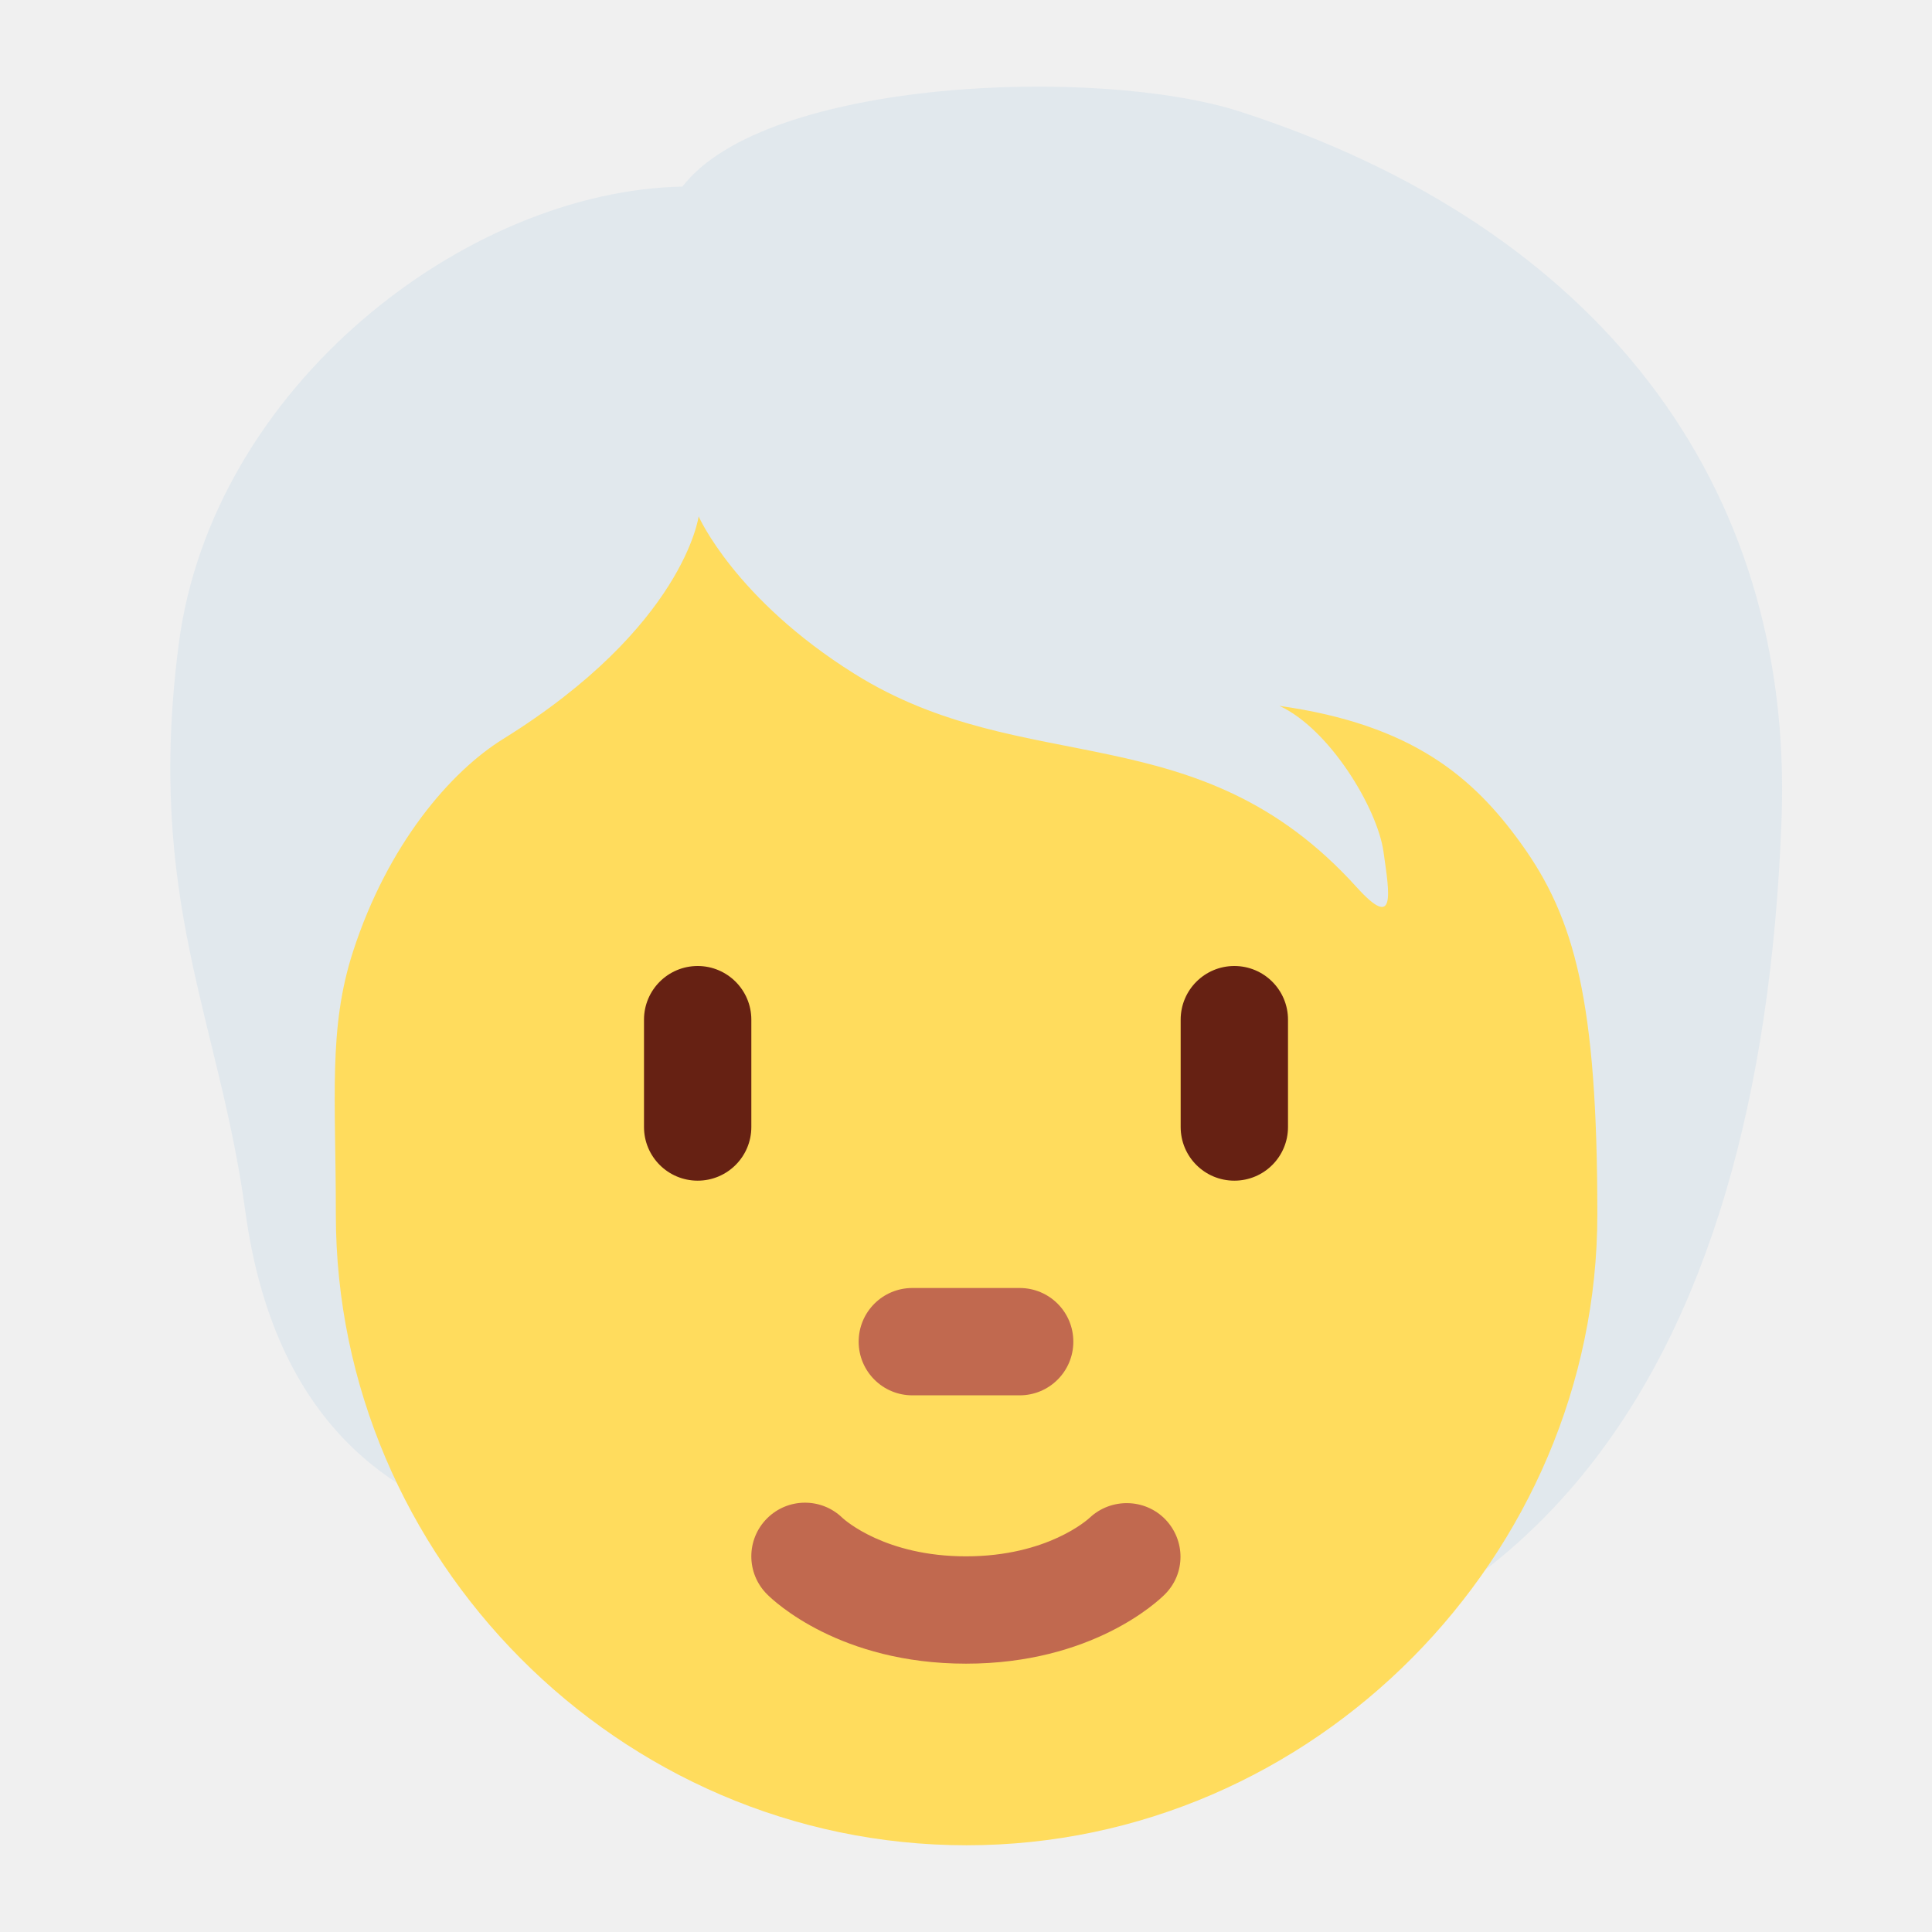
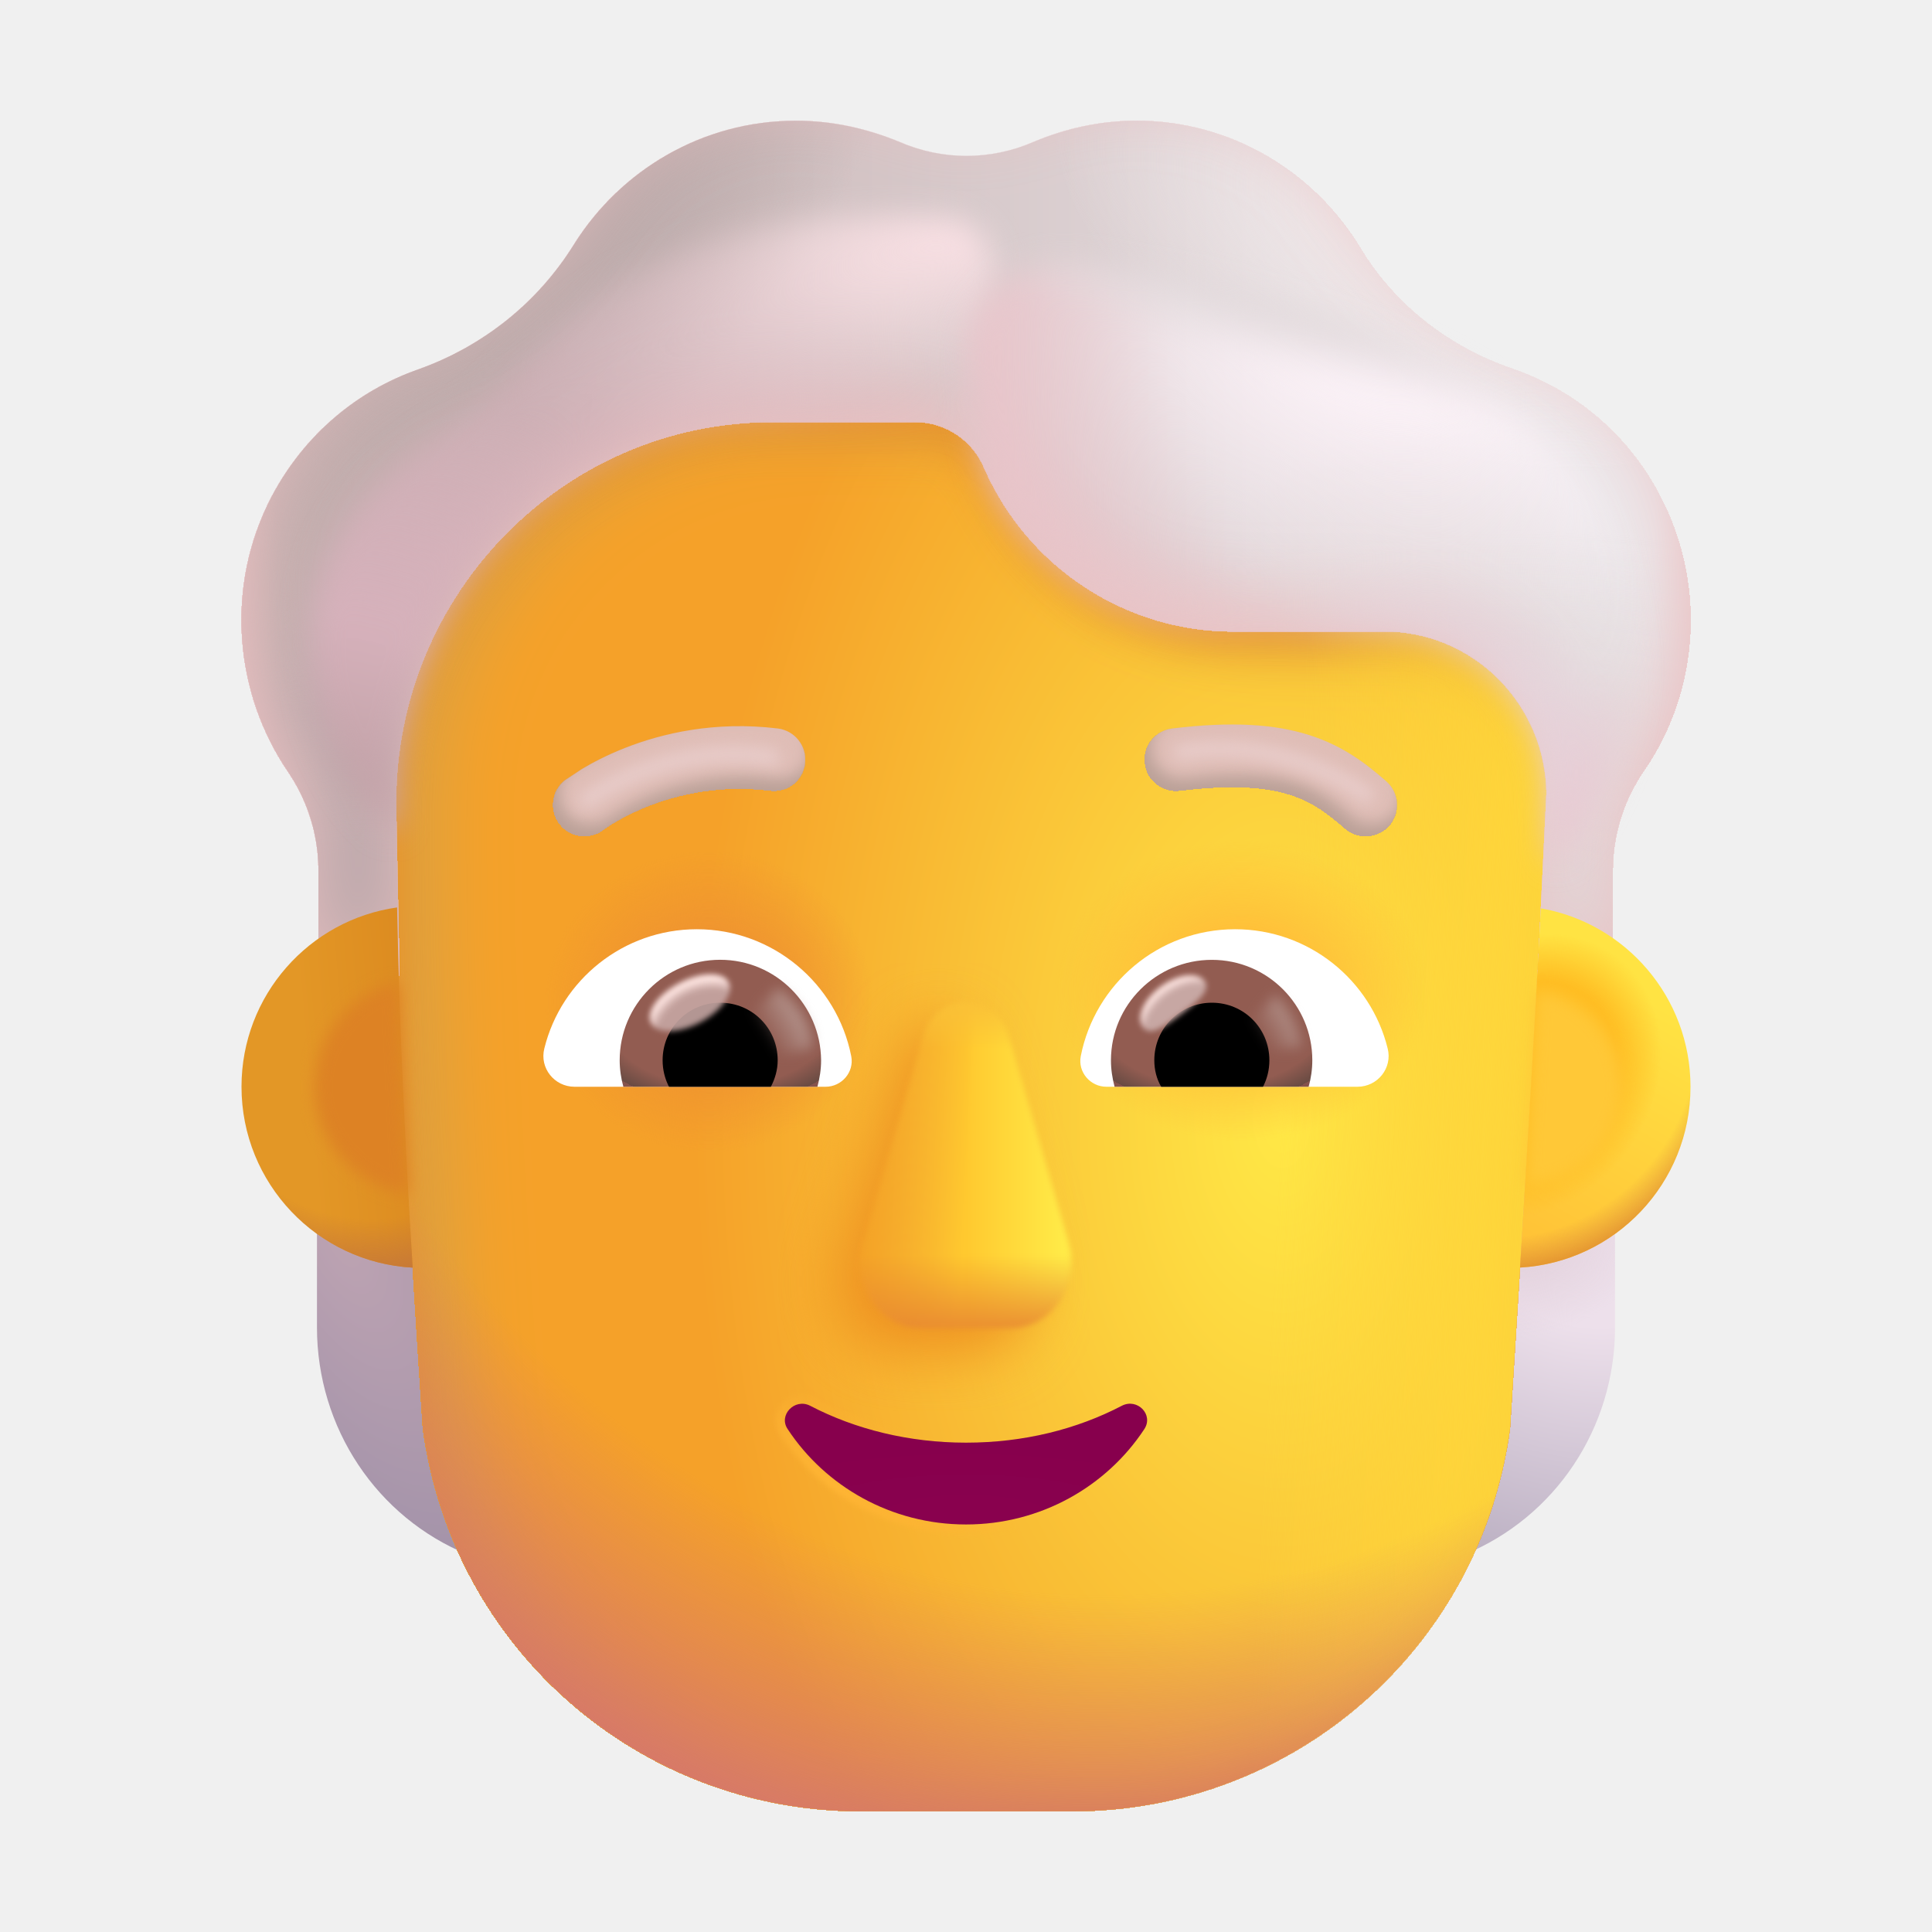
- <svg xmlns="http://www.w3.org/2000/svg" viewBox="0 0 36 36">
-   <path fill="#E1E8ED" d="M23.111 2.081c-2.638-.853-8.844-.621-10.395 1.396-4.034.078-8.766 3.724-9.387 8.534-.614 4.76.754 6.971 1.241 10.551.552 4.056 2.832 5.353 4.655 5.896 2.623 3.465 5.411 3.317 10.092 3.317 9.141 0 13.495-6.116 13.88-16.505.232-6.284-3.454-11.043-10.086-13.189z" />
-   <path fill="#FFDC5D" d="M28.339 15.713c-.884-1.225-2.017-2.211-4.499-2.56.931.427 1.823 1.901 1.939 2.715.116.815.233 1.474-.504.659-2.952-3.263-6.167-1.978-9.354-3.972-2.226-1.392-2.903-2.933-2.903-2.933s-.272 2.056-3.646 4.15c-.978.607-2.145 1.959-2.793 3.956-.465 1.435-.321 2.715-.321 4.903 0 6.385 5.262 11.753 11.753 11.753s11.753-5.415 11.753-11.753c0-3.97-.416-5.521-1.425-6.918z" />
-   <path fill="#C1694F" d="M18 31c-2.347 0-3.575-1.16-3.707-1.293-.391-.391-.391-1.023 0-1.414.387-.387 1.013-.39 1.404-.01.051.047.806.717 2.303.717 1.519 0 2.273-.69 2.305-.719.398-.373 1.027-.362 1.408.029.379.393.38 1.011-.006 1.397C21.575 29.84 20.347 31 18 31zm1-5h-2c-.552 0-1-.447-1-1s.448-1 1-1h2c.553 0 1 .447 1 1s-.447 1-1 1z" />
-   <path fill="#662113" d="M13 22c-.552 0-1-.447-1-1v-2c0-.552.448-1 1-1s1 .448 1 1v2c0 .553-.448 1-1 1zm10 0c-.553 0-1-.447-1-1v-2c0-.552.447-1 1-1s1 .448 1 1v2c0 .553-.447 1-1 1z" />
+ <svg xmlns="http://www.w3.org/2000/svg" width="32" height="32" viewBox="0 0 32 32" fill="none">
+   <path d="M25.064 20.825C25.689 20.805 26.274 20.593 26.75 20.25V21.986C26.75 23.651 25.758 25.134 24.25 25.75C24.567 25.074 24.786 24.337 24.895 23.55L25.064 20.825Z" fill="url(#paint0_radial_3930_2311)" />
+   <path d="M25.064 20.825C25.689 20.805 26.274 20.593 26.75 20.25V21.986C26.75 23.651 25.758 25.134 24.25 25.75C24.567 25.074 24.786 24.337 24.895 23.55L25.064 20.825Z" fill="url(#paint1_radial_3930_2311)" />
+   <path d="M6.937 20.825C6.312 20.805 5.726 20.593 5.25 20.25V21.986C5.25 23.651 6.242 25.134 7.75 25.75C7.433 25.074 7.214 24.337 7.105 23.55L6.937 20.825Z" fill="url(#paint2_radial_3930_2311)" />
+   <g filter="url(#filter0_ii_3930_2311)">
+     <path d="M7.004 23.65C7.484 27.29 10.582 30 14.249 30H17.766C21.433 30 24.531 27.29 25.011 23.65C25.231 20.138 25.452 16.64 25.615 13.13C25.595 11.7 24.468 10.52 23.044 10.46H20.433C18.654 10.46 17.042 9.41 16.31 7.77C16.122 7.3 15.667 6.99 15.163 6.99H12.79C9.349 6.99 6.56 9.81 6.56 13.29C6.56 16.759 6.777 20.172 7.004 23.65Z" fill="url(#paint3_radial_3930_2311)" />
+   </g>
+   <path d="M7.004 23.65C7.484 27.29 10.582 30 14.249 30H17.766C21.433 30 24.531 27.29 25.011 23.65C25.231 20.138 25.452 16.64 25.615 13.13C25.595 11.7 24.468 10.52 23.044 10.46H20.433C18.654 10.46 17.042 9.41 16.31 7.77C16.122 7.3 15.667 6.99 15.163 6.99H12.79C9.349 6.99 6.56 9.81 6.56 13.29C6.56 16.759 6.777 20.172 7.004 23.65Z" fill="url(#paint4_linear_3930_2311)" />
+   <path d="M7.004 23.65C7.484 27.29 10.582 30 14.249 30H17.766C21.433 30 24.531 27.29 25.011 23.65C25.231 20.138 25.452 16.64 25.615 13.13C25.595 11.7 24.468 10.52 23.044 10.46H20.433C18.654 10.46 17.042 9.41 16.31 7.77C16.122 7.3 15.667 6.99 15.163 6.99H12.79C9.349 6.99 6.56 9.81 6.56 13.29C6.56 16.759 6.777 20.172 7.004 23.65Z" fill="url(#paint5_radial_3930_2311)" />
+   <path d="M7.004 23.65C7.484 27.29 10.582 30 14.249 30H17.766C21.433 30 24.531 27.29 25.011 23.65C25.231 20.138 25.452 16.64 25.615 13.13C25.595 11.7 24.468 10.52 23.044 10.46H20.433C18.654 10.46 17.042 9.41 16.31 7.77C16.122 7.3 15.667 6.99 15.163 6.99H12.79C9.349 6.99 6.56 9.81 6.56 13.29C6.56 16.759 6.777 20.172 7.004 23.65Z" fill="url(#paint6_radial_3930_2311)" />
+   <path d="M7.004 23.65C7.484 27.29 10.582 30 14.249 30H17.766C21.433 30 24.531 27.29 25.011 23.65C25.231 20.138 25.452 16.64 25.615 13.13C25.595 11.7 24.468 10.52 23.044 10.46H20.433C18.654 10.46 17.042 9.41 16.31 7.77C16.122 7.3 15.667 6.99 15.163 6.99H12.79C9.349 6.99 6.56 9.81 6.56 13.29C6.56 16.759 6.777 20.172 7.004 23.65Z" fill="url(#paint7_radial_3930_2311)" />
+   <g filter="url(#filter1_f_3930_2311)">
+     <path d="M14.982 17.528L13.906 20.955C13.722 21.66 14.163 22.365 14.789 22.365H16.122C16.747 22.365 17.189 21.649 17.005 20.955L16.104 17.528C15.911 16.768 15.185 16.768 14.982 17.528Z" fill="#EE9020" />
+   </g>
+   <g filter="url(#filter2_f_3930_2311)">
+     <path d="M15.287 17.163L14.296 20.59C14.094 21.295 14.579 22 15.267 22H16.733C17.421 22 17.906 21.284 17.704 20.59L16.713 17.163C16.5 16.403 15.51 16.403 15.287 17.163Z" fill="url(#paint8_linear_3930_2311)" />
+     <path d="M15.287 17.163L14.296 20.59C14.094 21.295 14.579 22 15.267 22H16.733C17.421 22 17.906 21.284 17.704 20.59L16.713 17.163C16.5 16.403 15.51 16.403 15.287 17.163Z" fill="url(#paint9_linear_3930_2311)" />
+     <path d="M15.287 17.163L14.296 20.59C14.094 21.295 14.579 22 15.267 22H16.733C17.421 22 17.906 21.284 17.704 20.59L16.713 17.163C16.5 16.403 15.51 16.403 15.287 17.163Z" fill="url(#paint10_linear_3930_2311)" />
+     <path d="M15.287 17.163L14.296 20.59C14.094 21.295 14.579 22 15.267 22H16.733C17.421 22 17.906 21.284 17.704 20.59L16.713 17.163C16.5 16.403 15.51 16.403 15.287 17.163Z" fill="url(#paint11_linear_3930_2311)" />
+   </g>
+   <g filter="url(#filter3_f_3930_2311)">
+     <path d="M13.452 23.217L13.452 23.217L13.451 23.216C13.29 23.134 13.122 23.185 13.022 23.291C12.921 23.396 12.883 23.565 12.986 23.715C13.624 24.681 14.735 25.325 16 25.325C17.265 25.325 18.377 24.681 19.015 23.714C19.117 23.561 19.079 23.392 18.978 23.287C18.877 23.182 18.709 23.135 18.549 23.216L18.549 23.216L18.548 23.217C17.812 23.601 16.944 23.82 16 23.82C15.066 23.82 14.188 23.601 13.452 23.217Z" stroke="url(#paint12_radial_3930_2311)" stroke-width="0.15" />
+   </g>
+   <path d="M16 23.895C15.054 23.895 14.164 23.673 13.417 23.283C13.162 23.153 12.887 23.441 13.048 23.673C13.672 24.619 14.761 25.25 16 25.25C17.239 25.25 18.328 24.619 18.952 23.673C19.113 23.431 18.838 23.153 18.583 23.283C17.836 23.673 16.956 23.895 16 23.895Z" fill="url(#paint13_radial_3930_2311)" />
+   <g filter="url(#filter4_i_3930_2311)">
+     <path d="M25.052 6.11C26.011 6.44 26.871 7.11 27.415 8.07C28.285 9.6 28.156 11.43 27.217 12.78C26.891 13.26 26.713 13.83 26.713 14.41V16.625C26.364 16.382 25.904 16.202 25.469 16.125L25.615 13.13C25.595 11.7 24.468 10.52 23.044 10.46H20.434C18.654 10.46 17.042 9.41 16.31 7.77C16.122 7.3 15.667 6.99 15.163 6.99H12.79C9.349 6.99 6.56 9.81 6.56 13.29L6.617 16.156C6.144 16.226 5.649 16.384 5.275 16.648V14.41C5.275 13.83 5.097 13.26 4.77 12.78C3.88 11.47 3.722 9.71 4.503 8.22C5.047 7.19 5.927 6.47 6.926 6.12C7.994 5.74 8.904 5.02 9.507 4.05C10.278 2.82 11.633 2 13.185 2C13.789 2 14.362 2.13 14.896 2.35C15.608 2.66 16.409 2.66 17.121 2.35C17.645 2.13 18.218 2 18.822 2C20.394 2 21.768 2.85 22.53 4.11C23.103 5.06 24.003 5.75 25.052 6.11Z" fill="url(#paint14_linear_3930_2311)" />
+     <path d="M25.052 6.11C26.011 6.44 26.871 7.11 27.415 8.07C28.285 9.6 28.156 11.43 27.217 12.78C26.891 13.26 26.713 13.83 26.713 14.41V16.625C26.364 16.382 25.904 16.202 25.469 16.125L25.615 13.13C25.595 11.7 24.468 10.52 23.044 10.46H20.434C18.654 10.46 17.042 9.41 16.31 7.77C16.122 7.3 15.667 6.99 15.163 6.99H12.79C9.349 6.99 6.56 9.81 6.56 13.29L6.617 16.156C6.144 16.226 5.649 16.384 5.275 16.648V14.41C5.275 13.83 5.097 13.26 4.77 12.78C3.88 11.47 3.722 9.71 4.503 8.22C5.047 7.19 5.927 6.47 6.926 6.12C7.994 5.74 8.904 5.02 9.507 4.05C10.278 2.82 11.633 2 13.185 2C13.789 2 14.362 2.13 14.896 2.35C15.608 2.66 16.409 2.66 17.121 2.35C17.645 2.13 18.218 2 18.822 2C20.394 2 21.768 2.85 22.53 4.11C23.103 5.06 24.003 5.75 25.052 6.11Z" fill="url(#paint15_radial_3930_2311)" />
+     <path d="M25.052 6.11C26.011 6.44 26.871 7.11 27.415 8.07C28.285 9.6 28.156 11.43 27.217 12.78C26.891 13.26 26.713 13.83 26.713 14.41V16.625C26.364 16.382 25.904 16.202 25.469 16.125L25.615 13.13C25.595 11.7 24.468 10.52 23.044 10.46H20.434C18.654 10.46 17.042 9.41 16.31 7.77C16.122 7.3 15.667 6.99 15.163 6.99H12.79C9.349 6.99 6.56 9.81 6.56 13.29L6.617 16.156C6.144 16.226 5.649 16.384 5.275 16.648V14.41C5.275 13.83 5.097 13.26 4.77 12.78C3.88 11.47 3.722 9.71 4.503 8.22C5.047 7.19 5.927 6.47 6.926 6.12C7.994 5.74 8.904 5.02 9.507 4.05C10.278 2.82 11.633 2 13.185 2C13.789 2 14.362 2.13 14.896 2.35C15.608 2.66 16.409 2.66 17.121 2.35C17.645 2.13 18.218 2 18.822 2C20.394 2 21.768 2.85 22.53 4.11C23.103 5.06 24.003 5.75 25.052 6.11Z" fill="url(#paint16_radial_3930_2311)" />
+     <path d="M25.052 6.11C26.011 6.44 26.871 7.11 27.415 8.07C28.285 9.6 28.156 11.43 27.217 12.78C26.891 13.26 26.713 13.83 26.713 14.41V16.625C26.364 16.382 25.904 16.202 25.469 16.125L25.615 13.13C25.595 11.7 24.468 10.52 23.044 10.46H20.434C18.654 10.46 17.042 9.41 16.31 7.77C16.122 7.3 15.667 6.99 15.163 6.99H12.79C9.349 6.99 6.56 9.81 6.56 13.29L6.617 16.156C6.144 16.226 5.649 16.384 5.275 16.648V14.41C5.275 13.83 5.097 13.26 4.77 12.78C3.88 11.47 3.722 9.71 4.503 8.22C5.047 7.19 5.927 6.47 6.926 6.12C7.994 5.74 8.904 5.02 9.507 4.05C10.278 2.82 11.633 2 13.185 2C13.789 2 14.362 2.13 14.896 2.35C15.608 2.66 16.409 2.66 17.121 2.35C17.645 2.13 18.218 2 18.822 2C20.394 2 21.768 2.85 22.53 4.11C23.103 5.06 24.003 5.75 25.052 6.11Z" fill="url(#paint17_radial_3930_2311)" />
+     <path d="M25.052 6.11C26.011 6.44 26.871 7.11 27.415 8.07C28.285 9.6 28.156 11.43 27.217 12.78C26.891 13.26 26.713 13.83 26.713 14.41V16.625C26.364 16.382 25.904 16.202 25.469 16.125L25.615 13.13C25.595 11.7 24.468 10.52 23.044 10.46H20.434C18.654 10.46 17.042 9.41 16.31 7.77C16.122 7.3 15.667 6.99 15.163 6.99H12.79C9.349 6.99 6.56 9.81 6.56 13.29L6.617 16.156C6.144 16.226 5.649 16.384 5.275 16.648V14.41C5.275 13.83 5.097 13.26 4.77 12.78C3.88 11.47 3.722 9.71 4.503 8.22C5.047 7.19 5.927 6.47 6.926 6.12C7.994 5.74 8.904 5.02 9.507 4.05C10.278 2.82 11.633 2 13.185 2C13.789 2 14.362 2.13 14.896 2.35C15.608 2.66 16.409 2.66 17.121 2.35C17.645 2.13 18.218 2 18.822 2C20.394 2 21.768 2.85 22.53 4.11C23.103 5.06 24.003 5.75 25.052 6.11Z" fill="url(#paint18_radial_3930_2311)" />
+     <path d="M25.052 6.11C26.011 6.44 26.871 7.11 27.415 8.07C28.285 9.6 28.156 11.43 27.217 12.78C26.891 13.26 26.713 13.83 26.713 14.41V16.625C26.364 16.382 25.904 16.202 25.469 16.125L25.615 13.13C25.595 11.7 24.468 10.52 23.044 10.46H20.434C18.654 10.46 17.042 9.41 16.31 7.77C16.122 7.3 15.667 6.99 15.163 6.99H12.79C9.349 6.99 6.56 9.81 6.56 13.29L6.617 16.156C6.144 16.226 5.649 16.384 5.275 16.648V14.41C5.275 13.83 5.097 13.26 4.77 12.78C3.88 11.47 3.722 9.71 4.503 8.22C5.047 7.19 5.927 6.47 6.926 6.12C7.994 5.74 8.904 5.02 9.507 4.05C10.278 2.82 11.633 2 13.185 2C13.789 2 14.362 2.13 14.896 2.35C15.608 2.66 16.409 2.66 17.121 2.35C17.645 2.13 18.218 2 18.822 2C20.394 2 21.768 2.85 22.53 4.11C23.103 5.06 24.003 5.75 25.052 6.11Z" fill="url(#paint19_radial_3930_2311)" />
+   </g>
+   <g filter="url(#filter5_i_3930_2311)">
+     <path d="M22.96 12.94C22.633 12.655 22.253 12.354 21.678 12.173C21.111 11.994 20.4 11.946 19.417 12.066C19.134 12.101 18.932 12.359 18.967 12.642C19.001 12.926 19.259 13.127 19.543 13.093C20.44 12.983 20.989 13.04 21.367 13.159C21.737 13.275 21.987 13.464 22.28 13.719C22.496 13.907 22.822 13.884 23.01 13.669C23.197 13.454 23.175 13.127 22.96 12.94Z" fill="#DFBDB6" />
+   </g>
+   <g filter="url(#filter6_i_3930_2311)">
+     <path d="M9.641 12.736C9.809 12.636 10.05 12.507 10.356 12.387C10.966 12.147 11.839 11.939 12.883 12.066C13.166 12.101 13.368 12.359 13.333 12.642C13.299 12.926 13.041 13.127 12.757 13.093C11.921 12.99 11.224 13.157 10.734 13.349C10.489 13.446 10.299 13.548 10.172 13.624C10.108 13.662 10.061 13.693 10.032 13.713C10.017 13.723 10.007 13.731 10.001 13.735L9.996 13.739C9.77 13.913 9.447 13.872 9.272 13.647C9.097 13.421 9.137 13.097 9.363 12.921L9.641 12.736Z" fill="#DFBDB6" />
+   </g>
+   <g filter="url(#filter7_f_3930_2311)">
+     <path d="M16.433 8.025C16.39 7.942 16.349 7.857 16.31 7.77C16.122 7.3 15.667 6.99 15.163 6.99H12.79C9.349 6.99 6.56 9.81 6.56 13.29V13.803C5.926 13.321 5.129 12.303 5.129 10.656C5.129 8.658 6.586 7.648 7.516 7.003C7.779 6.822 7.999 6.669 8.133 6.531C8.189 6.473 8.251 6.407 8.318 6.336C8.97 5.645 10.131 4.413 12.159 3.875C13.457 3.53 14.778 3.527 15.67 3.607C16.141 3.649 16.473 4.057 16.473 4.53V8L16.433 8.025Z" fill="url(#paint20_radial_3930_2311)" />
+     <path d="M16.433 8.025C16.39 7.942 16.349 7.857 16.31 7.77C16.122 7.3 15.667 6.99 15.163 6.99H12.79C9.349 6.99 6.56 9.81 6.56 13.29V13.803C5.926 13.321 5.129 12.303 5.129 10.656C5.129 8.658 6.586 7.648 7.516 7.003C7.779 6.822 7.999 6.669 8.133 6.531C8.189 6.473 8.251 6.407 8.318 6.336C8.97 5.645 10.131 4.413 12.159 3.875C13.457 3.53 14.778 3.527 15.67 3.607C16.141 3.649 16.473 4.057 16.473 4.53V8L16.433 8.025Z" fill="url(#paint21_radial_3930_2311)" />
+   </g>
+   <g filter="url(#filter8_f_3930_2311)">
+     <path d="M25.718 14.312L25.664 13.136C25.644 11.712 24.468 10.537 23.044 10.478H20.433C18.776 10.478 17.265 9.572 16.474 8.129C16.474 8.129 16.092 7.244 16.008 5.95C15.942 4.949 16.848 4.231 17.842 4.363C19.908 4.636 22.776 5.281 24.747 6.567C28 8.689 27.43 12.512 25.718 14.312Z" fill="url(#paint22_radial_3930_2311)" />
+     <path d="M25.718 14.312L25.664 13.136C25.644 11.712 24.468 10.537 23.044 10.478H20.433C18.776 10.478 17.265 9.572 16.474 8.129C16.474 8.129 16.092 7.244 16.008 5.95C15.942 4.949 16.848 4.231 17.842 4.363C19.908 4.636 22.776 5.281 24.747 6.567C28 8.689 27.43 12.512 25.718 14.312Z" fill="url(#paint23_radial_3930_2311)" />
+     <path d="M25.718 14.312L25.664 13.136C25.644 11.712 24.468 10.537 23.044 10.478H20.433C18.776 10.478 17.265 9.572 16.474 8.129C16.474 8.129 16.092 7.244 16.008 5.95C15.942 4.949 16.848 4.231 17.842 4.363C19.908 4.636 22.776 5.281 24.747 6.567C28 8.689 27.43 12.512 25.718 14.312Z" fill="url(#paint24_radial_3930_2311)" />
+     <path d="M25.718 14.312L25.664 13.136C25.644 11.712 24.468 10.537 23.044 10.478H20.433C18.776 10.478 17.265 9.572 16.474 8.129C16.474 8.129 16.092 7.244 16.008 5.95C15.942 4.949 16.848 4.231 17.842 4.363C19.908 4.636 22.776 5.281 24.747 6.567C28 8.689 27.43 12.512 25.718 14.312Z" fill="url(#paint25_radial_3930_2311)" />
+     <path d="M25.718 14.312L25.664 13.136C25.644 11.712 24.468 10.537 23.044 10.478H20.433C18.776 10.478 17.265 9.572 16.474 8.129C16.474 8.129 16.092 7.244 16.008 5.95C15.942 4.949 16.848 4.231 17.842 4.363C19.908 4.636 22.776 5.281 24.747 6.567C28 8.689 27.43 12.512 25.718 14.312Z" fill="url(#paint26_radial_3930_2311)" />
+   </g>
+   <path d="M20.458 15.391C21.675 15.391 22.704 16.23 22.984 17.365C23.067 17.69 22.817 18 22.485 18H18.325C18.06 18 17.849 17.758 17.901 17.493C18.136 16.298 19.187 15.391 20.458 15.391Z" fill="white" />
+   <path d="M20.072 15.898C20.995 15.898 21.736 16.646 21.736 17.561C21.736 17.713 21.713 17.864 21.675 18H18.461C18.423 17.856 18.401 17.713 18.401 17.561C18.401 16.646 19.149 15.898 20.072 15.898Z" fill="url(#paint27_radial_3930_2311)" />
+   <path d="M19.119 17.561C19.119 17.032 19.543 16.608 20.072 16.608C20.602 16.608 21.025 17.032 21.025 17.561C21.025 17.72 20.987 17.871 20.919 18H19.233C19.157 17.871 19.119 17.72 19.119 17.561Z" fill="black" />
+   <g filter="url(#filter9_f_3930_2311)">
+     <path d="M19.95 16.249C20.068 16.408 19.82 16.601 19.539 16.812C19.257 17.022 19.048 17.171 18.929 17.012C18.811 16.853 18.943 16.554 19.225 16.343C19.507 16.133 19.831 16.091 19.95 16.249Z" fill="#C7A7A3" />
+     <path d="M19.95 16.249C20.068 16.408 19.82 16.601 19.539 16.812C19.257 17.022 19.048 17.171 18.929 17.012C18.811 16.853 18.943 16.554 19.225 16.343C19.507 16.133 19.831 16.091 19.95 16.249Z" fill="url(#paint28_radial_3930_2311)" />
+   </g>
+   <g filter="url(#filter10_f_3930_2311)">
+     <path d="M21.554 17.342C21.493 16.912 21.241 16.588 21.123 16.48L20.638 17.011L20.857 17.437L21.554 17.342Z" fill="url(#paint29_linear_3930_2311)" />
+   </g>
+   <path d="M11.542 15.391C10.325 15.391 9.296 16.23 9.016 17.365C8.933 17.69 9.183 18 9.515 18H13.675C13.94 18 14.152 17.758 14.099 17.493C13.864 16.298 12.806 15.391 11.542 15.391Z" fill="white" />
+   <path d="M11.928 15.897C11.005 15.897 10.264 16.646 10.264 17.561C10.264 17.713 10.287 17.864 10.325 18H13.539C13.577 17.856 13.6 17.713 13.6 17.561C13.592 16.646 12.851 15.897 11.928 15.897Z" fill="url(#paint30_radial_3930_2311)" />
+   <path d="M12.881 17.561C12.881 17.032 12.458 16.608 11.928 16.608C11.399 16.608 10.975 17.032 10.975 17.561C10.975 17.72 11.013 17.871 11.081 18H12.768C12.836 17.871 12.881 17.72 12.881 17.561Z" fill="black" />
+   <g filter="url(#filter11_f_3930_2311)">
+     <path d="M13.448 17.366C13.448 16.828 13.011 16.47 12.893 16.361L12.355 16.881L12.686 17.555L13.448 17.366Z" fill="url(#paint31_linear_3930_2311)" />
+   </g>
+   <g filter="url(#filter12_f_3930_2311)">
+     <ellipse cx="11.426" cy="16.608" rx="0.726" ry="0.368" transform="rotate(-27.914 11.426 16.6083)" fill="#C7A7A3" fill-opacity="0.9" />
+     <ellipse cx="11.426" cy="16.608" rx="0.726" ry="0.368" transform="rotate(-27.914 11.426 16.6083)" fill="url(#paint32_radial_3930_2311)" />
+   </g>
+   <path d="M25.177 20.995C25.299 19.011 25.418 17.029 25.521 15.045C26.929 15.291 28 16.521 28 18C28 19.598 26.751 20.904 25.177 20.995Z" fill="url(#paint33_linear_3930_2311)" />
+   <path d="M25.177 20.995C25.299 19.011 25.418 17.029 25.521 15.045C26.929 15.291 28 16.521 28 18C28 19.598 26.751 20.904 25.177 20.995Z" fill="url(#paint34_radial_3930_2311)" />
+   <path d="M25.177 20.995C25.299 19.011 25.418 17.029 25.521 15.045C26.929 15.291 28 16.521 28 18C28 19.598 26.751 20.904 25.177 20.995Z" fill="url(#paint35_radial_3930_2311)" />
+   <path d="M6.577 15.03C5.121 15.235 4 16.487 4 18C4 19.602 5.255 20.91 6.835 20.996C6.715 19.003 6.616 17.022 6.577 15.03Z" fill="url(#paint36_linear_3930_2311)" />
+   <path d="M6.577 15.03C5.121 15.235 4 16.487 4 18C4 19.602 5.255 20.91 6.835 20.996C6.715 19.003 6.616 17.022 6.577 15.03Z" fill="url(#paint37_radial_3930_2311)" />
+   <g filter="url(#filter13_f_3930_2311)">
+     <path d="M6.609 16.262C5.813 16.44 5.219 17.151 5.219 18C5.219 18.904 5.892 19.65 6.764 19.766C6.7 18.597 6.645 17.431 6.609 16.262Z" fill="#DD8224" />
+   </g>
+   <g filter="url(#filter14_f_3930_2311)">
+     <path d="M25.258 19.622C25.323 18.549 25.387 17.476 25.445 16.403C26.243 16.502 26.86 17.182 26.86 18.006C26.86 18.894 26.144 19.614 25.258 19.622Z" fill="#FFC837" />
+   </g>
+   <g filter="url(#filter15_f_3930_2311)">
+     <path d="M9.711 13.258C10.19 12.914 11.384 12.309 12.797 12.547" stroke="#E9CDCB" stroke-width="0.25" stroke-linecap="round" />
+   </g>
+   <g filter="url(#filter16_f_3930_2311)">
+     <path d="M22.639 13.172C22.16 12.828 20.966 12.223 19.553 12.461" stroke="#E9CDCB" stroke-width="0.25" stroke-linecap="round" />
+   </g>
+   <defs>
+     <filter id="filter0_ii_3930_2311" x="6.56" y="6.99" width="19.805" height="23.21" filterUnits="userSpaceOnUse" color-interpolation-filters="sRGB">
+       <feFlood flood-opacity="0" result="BackgroundImageFix" />
+       <feBlend mode="normal" in="SourceGraphic" in2="BackgroundImageFix" result="shape" />
+       <feColorMatrix in="SourceAlpha" type="matrix" values="0 0 0 0 0 0 0 0 0 0 0 0 0 0 0 0 0 0 127 0" result="hardAlpha" />
+       <feOffset dx="0.75" />
+       <feGaussianBlur stdDeviation="0.6" />
+       <feComposite in2="hardAlpha" operator="arithmetic" k2="-1" k3="1" />
+       <feColorMatrix type="matrix" values="0 0 0 0 0.859 0 0 0 0 0.631 0 0 0 0 0.259 0 0 0 1 0" />
+       <feBlend mode="normal" in2="shape" result="effect1_innerShadow_3930_2311" />
+       <feColorMatrix in="SourceAlpha" type="matrix" values="0 0 0 0 0 0 0 0 0 0 0 0 0 0 0 0 0 0 127 0" result="hardAlpha" />
+       <feOffset dy="0.2" />
+       <feGaussianBlur stdDeviation="0.375" />
+       <feComposite in2="hardAlpha" operator="arithmetic" k2="-1" k3="1" />
+       <feColorMatrix type="matrix" values="0 0 0 0 0.91 0 0 0 0 0.576 0 0 0 0 0.161 0 0 0 1 0" />
+       <feBlend mode="normal" in2="effect1_innerShadow_3930_2311" result="effect2_innerShadow_3930_2311" />
+     </filter>
+     <filter id="filter1_f_3930_2311" x="12.864" y="15.958" width="5.183" height="7.407" filterUnits="userSpaceOnUse" color-interpolation-filters="sRGB">
+       <feFlood flood-opacity="0" result="BackgroundImageFix" />
+       <feBlend mode="normal" in="SourceGraphic" in2="BackgroundImageFix" result="shape" />
+       <feGaussianBlur stdDeviation="0.5" result="effect1_foregroundBlur_3930_2311" />
+     </filter>
+     <filter id="filter2_f_3930_2311" x="14.15" y="16.493" width="3.7" height="5.607" filterUnits="userSpaceOnUse" color-interpolation-filters="sRGB">
+       <feFlood flood-opacity="0" result="BackgroundImageFix" />
+       <feBlend mode="normal" in="SourceGraphic" in2="BackgroundImageFix" result="shape" />
+       <feGaussianBlur stdDeviation="0.05" result="effect1_foregroundBlur_3930_2311" />
+     </filter>
+     <filter id="filter3_f_3930_2311" x="12.75" y="23" width="6.5" height="2.5" filterUnits="userSpaceOnUse" color-interpolation-filters="sRGB">
+       <feFlood flood-opacity="0" result="BackgroundImageFix" />
+       <feBlend mode="normal" in="SourceGraphic" in2="BackgroundImageFix" result="shape" />
+       <feGaussianBlur stdDeviation="0.05" result="effect1_foregroundBlur_3930_2311" />
+     </filter>
+     <filter id="filter4_i_3930_2311" x="4" y="1.5" width="24" height="15.148" filterUnits="userSpaceOnUse" color-interpolation-filters="sRGB">
+       <feFlood flood-opacity="0" result="BackgroundImageFix" />
+       <feBlend mode="normal" in="SourceGraphic" in2="BackgroundImageFix" result="shape" />
+       <feColorMatrix in="SourceAlpha" type="matrix" values="0 0 0 0 0 0 0 0 0 0 0 0 0 0 0 0 0 0 127 0" result="hardAlpha" />
+       <feOffset dy="-0.5" />
+       <feGaussianBlur stdDeviation="0.625" />
+       <feComposite in2="hardAlpha" operator="arithmetic" k2="-1" k3="1" />
+       <feColorMatrix type="matrix" values="0 0 0 0 0.918 0 0 0 0 0.753 0 0 0 0 0.757 0 0 0 1 0" />
+       <feBlend mode="normal" in2="shape" result="effect1_innerShadow_3930_2311" />
+     </filter>
+     <filter id="filter5_i_3930_2311" x="18.963" y="11.8" width="4.274" height="2.047" filterUnits="userSpaceOnUse" color-interpolation-filters="sRGB">
+       <feFlood flood-opacity="0" result="BackgroundImageFix" />
+       <feBlend mode="normal" in="SourceGraphic" in2="BackgroundImageFix" result="shape" />
+       <feColorMatrix in="SourceAlpha" type="matrix" values="0 0 0 0 0 0 0 0 0 0 0 0 0 0 0 0 0 0 127 0" result="hardAlpha" />
+       <feOffset dx="0.1" dy="-0.2" />
+       <feGaussianBlur stdDeviation="0.125" />
+       <feComposite in2="hardAlpha" operator="arithmetic" k2="-1" k3="1" />
+       <feColorMatrix type="matrix" values="0 0 0 0 0.733 0 0 0 0 0.631 0 0 0 0 0.596 0 0 0 1 0" />
+       <feBlend mode="normal" in2="shape" result="effect1_innerShadow_3930_2311" />
+     </filter>
+     <filter id="filter6_i_3930_2311" x="9.163" y="11.828" width="4.274" height="2.019" filterUnits="userSpaceOnUse" color-interpolation-filters="sRGB">
+       <feFlood flood-opacity="0" result="BackgroundImageFix" />
+       <feBlend mode="normal" in="SourceGraphic" in2="BackgroundImageFix" result="shape" />
+       <feColorMatrix in="SourceAlpha" type="matrix" values="0 0 0 0 0 0 0 0 0 0 0 0 0 0 0 0 0 0 127 0" result="hardAlpha" />
+       <feOffset dx="0.1" dy="-0.2" />
+       <feGaussianBlur stdDeviation="0.125" />
+       <feComposite in2="hardAlpha" operator="arithmetic" k2="-1" k3="1" />
+       <feColorMatrix type="matrix" values="0 0 0 0 0.733 0 0 0 0 0.631 0 0 0 0 0.596 0 0 0 1 0" />
+       <feBlend mode="normal" in2="shape" result="effect1_innerShadow_3930_2311" />
+     </filter>
+     <filter id="filter7_f_3930_2311" x="4.629" y="3.064" width="12.344" height="11.239" filterUnits="userSpaceOnUse" color-interpolation-filters="sRGB">
+       <feFlood flood-opacity="0" result="BackgroundImageFix" />
+       <feBlend mode="normal" in="SourceGraphic" in2="BackgroundImageFix" result="shape" />
+       <feGaussianBlur stdDeviation="0.25" result="effect1_foregroundBlur_3930_2311" />
+     </filter>
+     <filter id="filter8_f_3930_2311" x="15.504" y="3.847" width="12.094" height="10.965" filterUnits="userSpaceOnUse" color-interpolation-filters="sRGB">
+       <feFlood flood-opacity="0" result="BackgroundImageFix" />
+       <feBlend mode="normal" in="SourceGraphic" in2="BackgroundImageFix" result="shape" />
+       <feGaussianBlur stdDeviation="0.25" result="effect1_foregroundBlur_3930_2311" />
+     </filter>
+     <filter id="filter9_f_3930_2311" x="18.786" y="16.053" width="1.294" height="1.125" filterUnits="userSpaceOnUse" color-interpolation-filters="sRGB">
+       <feFlood flood-opacity="0" result="BackgroundImageFix" />
+       <feBlend mode="normal" in="SourceGraphic" in2="BackgroundImageFix" result="shape" />
+       <feGaussianBlur stdDeviation="0.05" result="effect1_foregroundBlur_3930_2311" />
+     </filter>
+     <filter id="filter10_f_3930_2311" x="20.438" y="16.279" width="1.316" height="1.357" filterUnits="userSpaceOnUse" color-interpolation-filters="sRGB">
+       <feFlood flood-opacity="0" result="BackgroundImageFix" />
+       <feBlend mode="normal" in="SourceGraphic" in2="BackgroundImageFix" result="shape" />
+       <feGaussianBlur stdDeviation="0.1" result="effect1_foregroundBlur_3930_2311" />
+     </filter>
+     <filter id="filter11_f_3930_2311" x="12.155" y="16.161" width="1.493" height="1.594" filterUnits="userSpaceOnUse" color-interpolation-filters="sRGB">
+       <feFlood flood-opacity="0" result="BackgroundImageFix" />
+       <feBlend mode="normal" in="SourceGraphic" in2="BackgroundImageFix" result="shape" />
+       <feGaussianBlur stdDeviation="0.1" result="effect1_foregroundBlur_3930_2311" />
+     </filter>
+     <filter id="filter12_f_3930_2311" x="10.661" y="16.038" width="1.529" height="1.141" filterUnits="userSpaceOnUse" color-interpolation-filters="sRGB">
+       <feFlood flood-opacity="0" result="BackgroundImageFix" />
+       <feBlend mode="normal" in="SourceGraphic" in2="BackgroundImageFix" result="shape" />
+       <feGaussianBlur stdDeviation="0.05" result="effect1_foregroundBlur_3930_2311" />
+     </filter>
+     <filter id="filter13_f_3930_2311" x="4.969" y="16.012" width="2.045" height="4.004" filterUnits="userSpaceOnUse" color-interpolation-filters="sRGB">
+       <feFlood flood-opacity="0" result="BackgroundImageFix" />
+       <feBlend mode="normal" in="SourceGraphic" in2="BackgroundImageFix" result="shape" />
+       <feGaussianBlur stdDeviation="0.125" result="effect1_foregroundBlur_3930_2311" />
+     </filter>
+     <filter id="filter14_f_3930_2311" x="25.008" y="16.153" width="2.101" height="3.72" filterUnits="userSpaceOnUse" color-interpolation-filters="sRGB">
+       <feFlood flood-opacity="0" result="BackgroundImageFix" />
+       <feBlend mode="normal" in="SourceGraphic" in2="BackgroundImageFix" result="shape" />
+       <feGaussianBlur stdDeviation="0.125" result="effect1_foregroundBlur_3930_2311" />
+     </filter>
+     <filter id="filter15_f_3930_2311" x="9.336" y="12.118" width="3.836" height="1.515" filterUnits="userSpaceOnUse" color-interpolation-filters="sRGB">
+       <feFlood flood-opacity="0" result="BackgroundImageFix" />
+       <feBlend mode="normal" in="SourceGraphic" in2="BackgroundImageFix" result="shape" />
+       <feGaussianBlur stdDeviation="0.125" result="effect1_foregroundBlur_3930_2311" />
+     </filter>
+     <filter id="filter16_f_3930_2311" x="19.178" y="12.032" width="3.836" height="1.515" filterUnits="userSpaceOnUse" color-interpolation-filters="sRGB">
+       <feFlood flood-opacity="0" result="BackgroundImageFix" />
+       <feBlend mode="normal" in="SourceGraphic" in2="BackgroundImageFix" result="shape" />
+       <feGaussianBlur stdDeviation="0.125" result="effect1_foregroundBlur_3930_2311" />
+     </filter>
+     <radialGradient id="paint0_radial_3930_2311" cx="0" cy="0" r="1" gradientUnits="userSpaceOnUse" gradientTransform="translate(26.3437 20.25) rotate(103.679) scale(6.07867 7.22099)">
+       <stop offset="0.28" stop-color="#EDE0EB" />
+       <stop offset="1" stop-color="#B8ADC0" />
+     </radialGradient>
+     <radialGradient id="paint1_radial_3930_2311" cx="0" cy="0" r="1" gradientUnits="userSpaceOnUse" gradientTransform="translate(25.3037 20.6474) rotate(75.3791) scale(1.48561 2.07065)">
+       <stop stop-color="#E2D0DB" />
+       <stop offset="1" stop-color="#E2D0DB" stop-opacity="0" />
+     </radialGradient>
+     <radialGradient id="paint2_radial_3930_2311" cx="0" cy="0" r="1" gradientUnits="userSpaceOnUse" gradientTransform="translate(5.65625 20.4688) rotate(64.5923) scale(5.5354 2.51609)">
+       <stop stop-color="#BDA3B2" />
+       <stop offset="1" stop-color="#A594AA" />
+     </radialGradient>
+     <radialGradient id="paint3_radial_3930_2311" cx="0" cy="0" r="1" gradientUnits="userSpaceOnUse" gradientTransform="translate(21.2347 18.495) rotate(180) scale(9.74687 17.2421)">
+       <stop stop-color="#FFE846" />
+       <stop offset="1" stop-color="#F5A129" />
+     </radialGradient>
+     <linearGradient id="paint4_linear_3930_2311" x1="25.615" y1="21.637" x2="21.065" y2="21.402" gradientUnits="userSpaceOnUse">
+       <stop stop-color="#FFD93B" />
+       <stop offset="1" stop-color="#FFD93B" stop-opacity="0" />
+     </linearGradient>
+     <radialGradient id="paint5_radial_3930_2311" cx="0" cy="0" r="1" gradientUnits="userSpaceOnUse" gradientTransform="translate(18.9485 7.46984) rotate(95.0389) scale(24.2622 20.092)">
+       <stop offset="0.778" stop-color="#D77869" stop-opacity="0" />
+       <stop offset="0.971" stop-color="#D77869" />
+     </radialGradient>
+     <radialGradient id="paint6_radial_3930_2311" cx="0" cy="0" r="1" gradientUnits="userSpaceOnUse" gradientTransform="translate(20.5625 16.4062) rotate(-90) scale(2.5 3.09375)">
+       <stop offset="0.325" stop-color="#FFBD38" />
+       <stop offset="1" stop-color="#FFBD38" stop-opacity="0" />
+     </radialGradient>
+     <radialGradient id="paint7_radial_3930_2311" cx="0" cy="0" r="1" gradientUnits="userSpaceOnUse" gradientTransform="translate(11.75 16.5937) rotate(-90.7162) scale(2.50019 2.7208)">
+       <stop offset="0.378" stop-color="#EF9330" />
+       <stop offset="1" stop-color="#EF9330" stop-opacity="0" />
+     </radialGradient>
+     <linearGradient id="paint8_linear_3930_2311" x1="16" y1="20.04" x2="17.594" y2="20.04" gradientUnits="userSpaceOnUse">
+       <stop stop-color="#FFC92F" />
+       <stop offset="1" stop-color="#FFEA47" />
+     </linearGradient>
+     <linearGradient id="paint9_linear_3930_2311" x1="14" y1="19.75" x2="16.003" y2="19.86" gradientUnits="userSpaceOnUse">
+       <stop stop-color="#F49F22" />
+       <stop offset="1" stop-color="#E88830" stop-opacity="0" />
+       <stop offset="1" stop-color="#F49F22" stop-opacity="0" />
+     </linearGradient>
+     <linearGradient id="paint10_linear_3930_2311" x1="16" y1="20.784" x2="16" y2="22.372" gradientUnits="userSpaceOnUse">
+       <stop stop-color="#E88830" stop-opacity="0" />
+       <stop offset="0.845" stop-color="#E88830" />
+     </linearGradient>
+     <linearGradient id="paint11_linear_3930_2311" x1="16" y1="16.593" x2="16" y2="17.375" gradientUnits="userSpaceOnUse">
+       <stop stop-color="#FAC137" />
+       <stop offset="1" stop-color="#FAC137" stop-opacity="0" />
+     </linearGradient>
+     <radialGradient id="paint12_radial_3930_2311" cx="0" cy="0" r="1" gradientUnits="userSpaceOnUse" gradientTransform="translate(13.8992 24.6271) rotate(-60.732) scale(1.32391 3.85262)">
+       <stop stop-color="#FFB534" />
+       <stop offset="1" stop-color="#FFB534" stop-opacity="0" />
+     </radialGradient>
+     <radialGradient id="paint13_radial_3930_2311" cx="0" cy="0" r="1" gradientUnits="userSpaceOnUse" gradientTransform="translate(16 25.0937) rotate(-90) scale(1.34375 5.40625)">
+       <stop stop-color="#89014E" />
+       <stop offset="1" stop-color="#87004D" />
+     </radialGradient>
+     <linearGradient id="paint14_linear_3930_2311" x1="26" y1="7.938" x2="7.125" y2="7.938" gradientUnits="userSpaceOnUse">
+       <stop stop-color="#ECE8EB" />
+       <stop offset="1" stop-color="#C4AEAE" />
+     </linearGradient>
+     <radialGradient id="paint15_radial_3930_2311" cx="0" cy="0" r="1" gradientUnits="userSpaceOnUse" gradientTransform="translate(6.25 15.5455) rotate(-90) scale(6.77276 12)">
+       <stop offset="0.216" stop-color="#B4A4A7" />
+       <stop offset="1" stop-color="#B4A4A7" stop-opacity="0" />
+     </radialGradient>
+     <radialGradient id="paint16_radial_3930_2311" cx="0" cy="0" r="1" gradientUnits="userSpaceOnUse" gradientTransform="translate(25.0625 15.5455) rotate(-90) scale(6.77276 12)">
+       <stop stop-color="#DED7D9" />
+       <stop offset="1" stop-color="#DED7D9" stop-opacity="0" />
+     </radialGradient>
+     <radialGradient id="paint17_radial_3930_2311" cx="0" cy="0" r="1" gradientUnits="userSpaceOnUse" gradientTransform="translate(23.6563 3.84375) rotate(-159.121) scale(6.48857 3.45559)">
+       <stop stop-color="#F2EBEC" />
+       <stop offset="1" stop-color="#F2EBEC" stop-opacity="0" />
+     </radialGradient>
+     <radialGradient id="paint18_radial_3930_2311" cx="0" cy="0" r="1" gradientUnits="userSpaceOnUse" gradientTransform="translate(8.81259 3.3317) rotate(38.9275) scale(4.17769 10.1562)">
+       <stop offset="0.287" stop-color="#BAA9A9" />
+       <stop offset="1" stop-color="#BAA9A9" stop-opacity="0" />
+     </radialGradient>
+     <radialGradient id="paint19_radial_3930_2311" cx="0" cy="0" r="1" gradientUnits="userSpaceOnUse" gradientTransform="translate(6.49447 8.77796) rotate(-128.047) scale(2.24211 4.11492)">
+       <stop offset="0.45" stop-color="#C2ADAD" />
+       <stop offset="1" stop-color="#C2ADAD" stop-opacity="0" />
+     </radialGradient>
+     <radialGradient id="paint20_radial_3930_2311" cx="0" cy="0" r="1" gradientUnits="userSpaceOnUse" gradientTransform="translate(16.4726 3.56396) rotate(160.18) scale(8.64358 2.40571)">
+       <stop stop-color="#FCE2E6" />
+       <stop offset="1" stop-color="#FCE2E6" stop-opacity="0" />
+     </radialGradient>
+     <radialGradient id="paint21_radial_3930_2311" cx="0" cy="0" r="1" gradientUnits="userSpaceOnUse" gradientTransform="translate(5.69292 13.1353) rotate(-58.7753) scale(11.9254 13.2121)">
+       <stop stop-color="#C0A1A6" />
+       <stop offset="0.233" stop-color="#D6B1BB" />
+       <stop offset="1" stop-color="#D6B1BB" stop-opacity="0" />
+     </radialGradient>
+     <radialGradient id="paint22_radial_3930_2311" cx="0" cy="0" r="1" gradientUnits="userSpaceOnUse" gradientTransform="translate(22.75 5.72731) rotate(12.2497) scale(7.28204 4.5109)">
+       <stop stop-color="#FFF5FB" />
+       <stop offset="1" stop-color="#FFF5FB" stop-opacity="0" />
+     </radialGradient>
+     <radialGradient id="paint23_radial_3930_2311" cx="0" cy="0" r="1" gradientUnits="userSpaceOnUse" gradientTransform="translate(25.5625 14.3123) rotate(-120.119) scale(7.98306 4.45209)">
+       <stop stop-color="#E2D5D6" />
+       <stop offset="1" stop-color="#E2D5D6" stop-opacity="0" />
+     </radialGradient>
+     <radialGradient id="paint24_radial_3930_2311" cx="0" cy="0" r="1" gradientUnits="userSpaceOnUse" gradientTransform="translate(24.4062 13.7526) rotate(-120.695) scale(4.77497 3.42011)">
+       <stop offset="0.394" stop-color="#E6D3DF" />
+       <stop offset="1" stop-color="#E6D3DF" stop-opacity="0" />
+     </radialGradient>
+     <radialGradient id="paint25_radial_3930_2311" cx="0" cy="0" r="1" gradientUnits="userSpaceOnUse" gradientTransform="translate(24.9375 5.50957) rotate(166.509) scale(9.20011 9.94567)">
+       <stop offset="0.596" stop-color="#EAC4CA" stop-opacity="0" />
+       <stop offset="1" stop-color="#EAC4CA" />
+     </radialGradient>
+     <radialGradient id="paint26_radial_3930_2311" cx="0" cy="0" r="1" gradientUnits="userSpaceOnUse" gradientTransform="translate(22.5225 4.8661) rotate(103.173) scale(1.50844 8.93605)">
+       <stop offset="0.461" stop-color="#E2DADC" />
+       <stop offset="1" stop-color="#E2DADC" stop-opacity="0" />
+     </radialGradient>
+     <radialGradient id="paint27_radial_3930_2311" cx="0" cy="0" r="1" gradientUnits="userSpaceOnUse" gradientTransform="translate(20.0683 16.7868) rotate(90) scale(1.51263 2.40601)">
+       <stop offset="0.802" stop-color="#925C51" />
+       <stop offset="1" stop-color="#694B43" />
+       <stop offset="1" stop-color="#804D49" />
+       <stop offset="1" stop-color="#85534D" />
+     </radialGradient>
+     <radialGradient id="paint28_radial_3930_2311" cx="0" cy="0" r="1" gradientUnits="userSpaceOnUse" gradientTransform="translate(19.6428 16.9436) rotate(-127.812) scale(0.705284 0.971007)">
+       <stop offset="0.766" stop-color="#FFE6E2" stop-opacity="0" />
+       <stop offset="0.966" stop-color="#FFE6E2" />
+     </radialGradient>
+     <linearGradient id="paint29_linear_3930_2311" x1="21.519" y1="16.887" x2="20.934" y2="17.248" gradientUnits="userSpaceOnUse">
+       <stop stop-color="#B4948D" />
+       <stop offset="1" stop-color="#B4948D" stop-opacity="0" />
+     </linearGradient>
+     <radialGradient id="paint30_radial_3930_2311" cx="0" cy="0" r="1" gradientUnits="userSpaceOnUse" gradientTransform="translate(11.9319 16.7868) rotate(90) scale(1.51271 2.40614)">
+       <stop offset="0.802" stop-color="#925C51" />
+       <stop offset="1" stop-color="#694B43" />
+       <stop offset="1" stop-color="#804D49" />
+       <stop offset="1" stop-color="#85534D" />
+     </radialGradient>
+     <linearGradient id="paint31_linear_3930_2311" x1="13.319" y1="16.887" x2="12.734" y2="17.248" gradientUnits="userSpaceOnUse">
+       <stop stop-color="#B4948D" />
+       <stop offset="1" stop-color="#B4948D" stop-opacity="0" />
+     </linearGradient>
+     <radialGradient id="paint32_radial_3930_2311" cx="0" cy="0" r="1" gradientUnits="userSpaceOnUse" gradientTransform="translate(11.3979 17.1955) rotate(-90.897) scale(0.921289 1.10743)">
+       <stop offset="0.766" stop-color="#FFE6E2" stop-opacity="0" />
+       <stop offset="0.966" stop-color="#FFE6E2" />
+     </radialGradient>
+     <linearGradient id="paint33_linear_3930_2311" x1="28" y1="16.938" x2="25.75" y2="20.995" gradientUnits="userSpaceOnUse">
+       <stop stop-color="#FFE343" />
+       <stop offset="1" stop-color="#FFC136" />
+     </linearGradient>
+     <radialGradient id="paint34_radial_3930_2311" cx="0" cy="0" r="1" gradientUnits="userSpaceOnUse" gradientTransform="translate(24.6094 16.8125) rotate(74.3475) scale(4.34346 4.144)">
+       <stop offset="0.856" stop-color="#E1943D" stop-opacity="0" />
+       <stop offset="1" stop-color="#E08F2E" />
+     </radialGradient>
+     <radialGradient id="paint35_radial_3930_2311" cx="0" cy="0" r="1" gradientUnits="userSpaceOnUse" gradientTransform="translate(25.2812 17.8282) rotate(-53.9198) scale(2.49399 2.09046)">
+       <stop offset="0.664" stop-color="#FFBD22" />
+       <stop offset="1" stop-color="#FFBD22" stop-opacity="0" />
+     </radialGradient>
+     <linearGradient id="paint36_linear_3930_2311" x1="5.094" y1="18.25" x2="7.812" y2="18.013" gradientUnits="userSpaceOnUse">
+       <stop stop-color="#E39726" />
+       <stop offset="1" stop-color="#D9851D" />
+     </linearGradient>
+     <radialGradient id="paint37_radial_3930_2311" cx="0" cy="0" r="1" gradientUnits="userSpaceOnUse" gradientTransform="translate(6.1875 17.125) rotate(101.248) scale(3.94637 3.87964)">
+       <stop offset="0.775" stop-color="#C77937" stop-opacity="0" />
+       <stop offset="1" stop-color="#C77937" />
+     </radialGradient>
+   </defs>
</svg>
